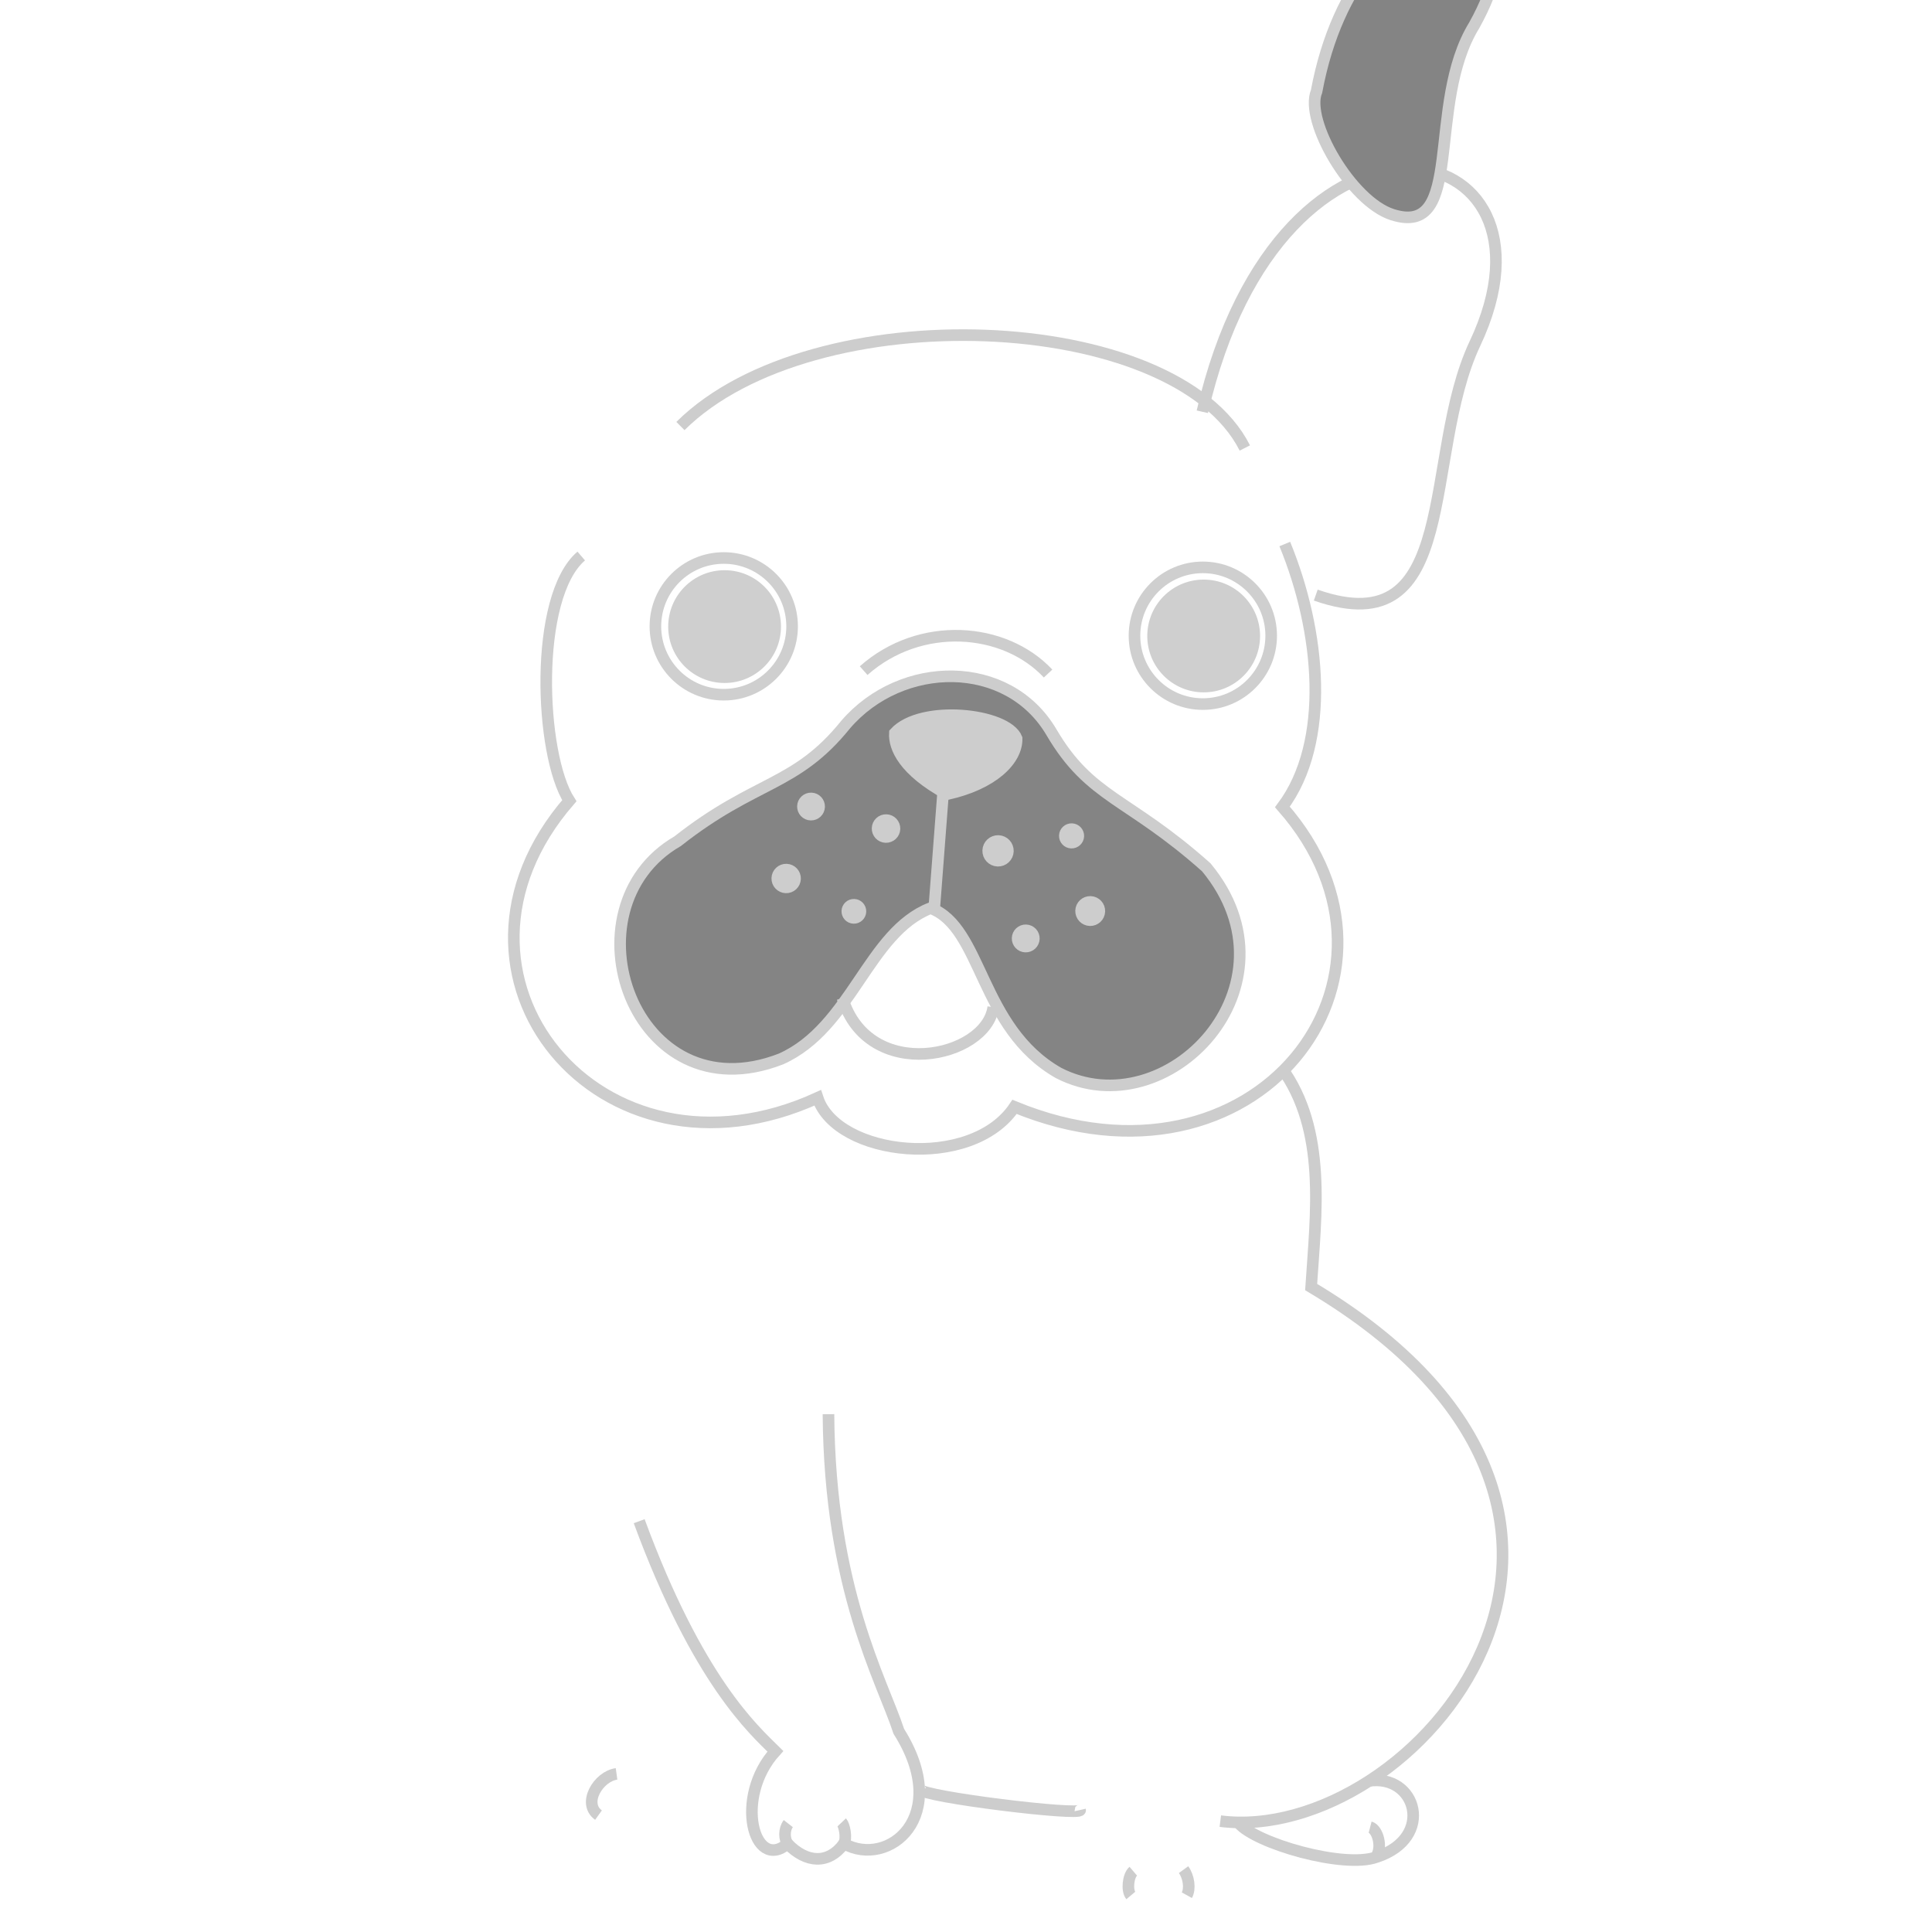
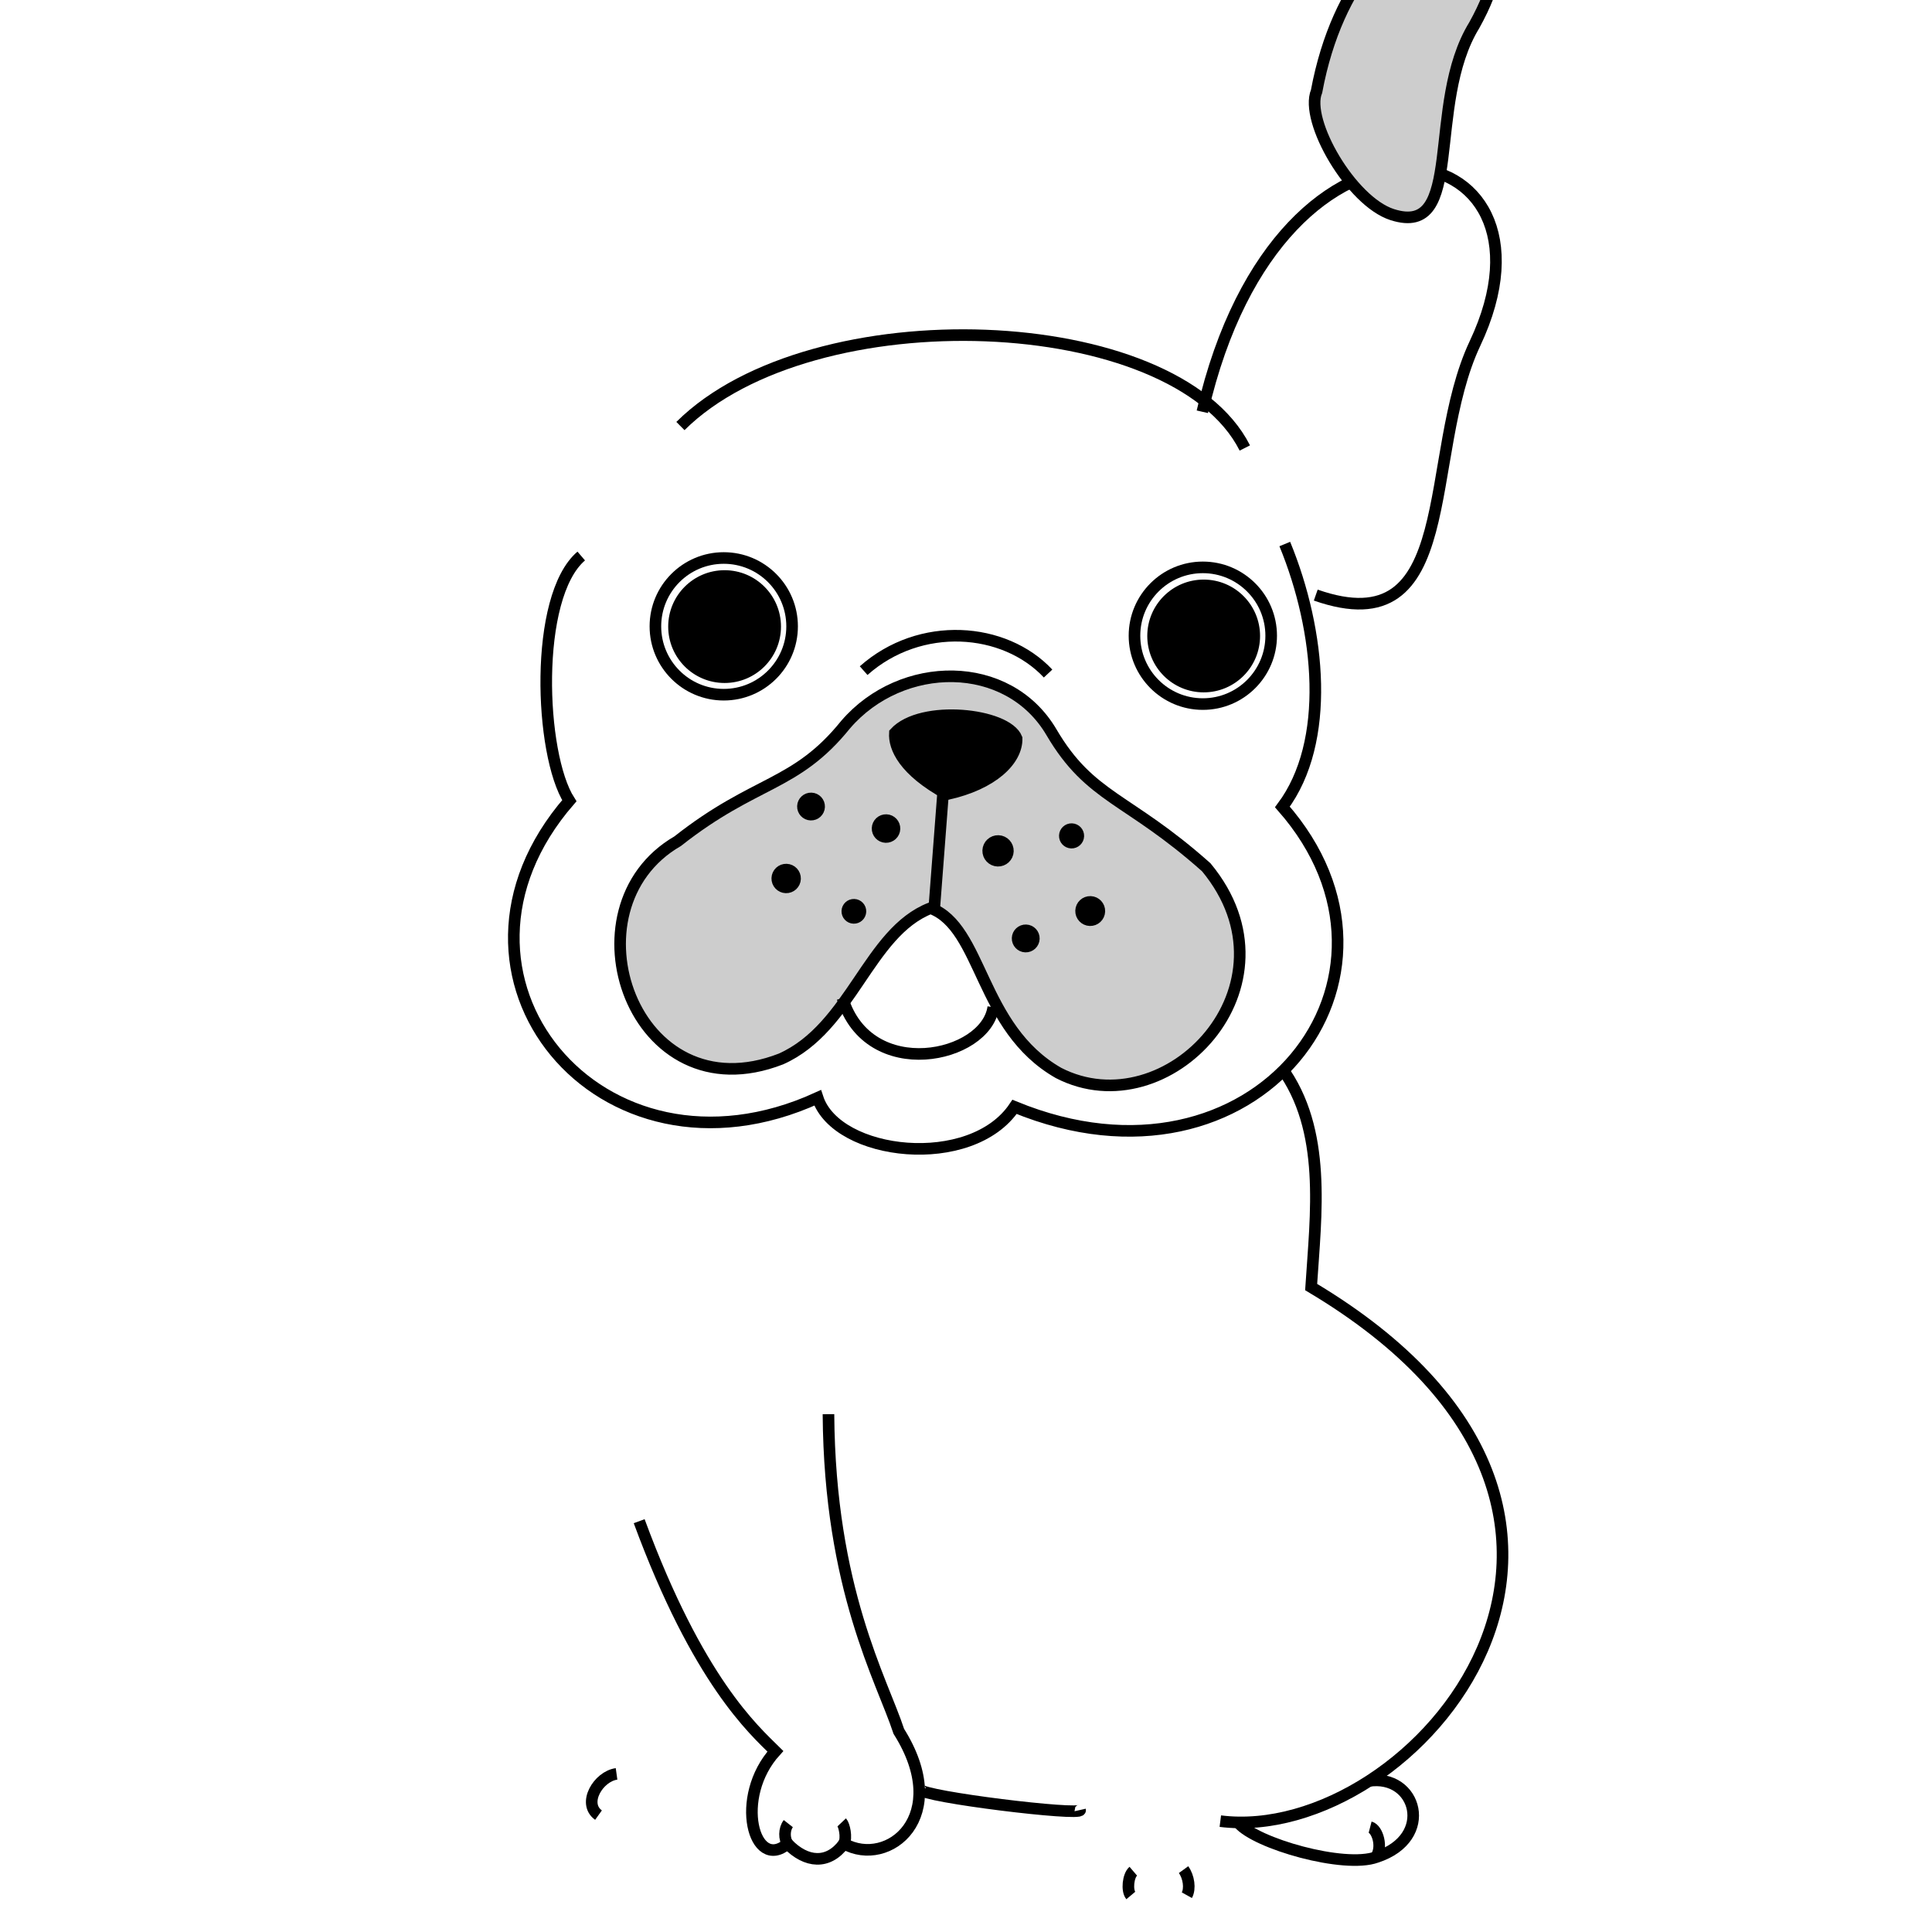
<svg xmlns="http://www.w3.org/2000/svg" viewBox="0 0 500 500">
-   <path style="fill: none; stroke-width: 3px; transform-box: fill-box; transform-origin: 50% 50%; stroke: rgb(205, 205, 205);" d="M 179.835 104.044 C 212.798 68.943 306.519 69.187 326.009 104.624" transform="matrix(0.999391, 0.0349, -0.0349, 0.999391, 0, -0.000001)" />
-   <path style="fill: none; stroke-width: 3px; transform-box: fill-box; transform-origin: 50% 50%; stroke: rgb(205, 205, 205);" d="M 337.214 129.102 C 347.266 151.309 350.959 179.833 338.969 197.124 C 379.215 239.805 335.685 300.562 272.402 277.121 C 261.807 294.19 226.846 291.496 221.386 276.559 C 166.026 304.226 116.999 248.342 154.483 201.958 C 146.389 190.24 143.396 149.541 155.354 138.56" transform="matrix(0.999391, 0.0349, -0.0349, 0.999391, 0.000001, 0)" />
-   <path style="fill: none; stroke-width: 3px; transform-box: fill-box; transform-origin: 50% 50%; stroke: rgb(205, 205, 205);" d="M 314.696 95.642 C 331.943 6.261 408.908 18.979 384.591 75.533 C 371.839 105.187 384.025 153.976 345.684 142.033" transform="matrix(0.999391, 0.0349, -0.0349, 0.999391, 0, -0.000001)" />
-   <path style="fill: none; stroke-width: 3px; transform-box: fill-box; transform-origin: 50% 50%; stroke: rgb(205, 205, 205);" d="M 115.506 85.295 C 132.753 174.675 209.946 155.393 185.629 98.839 C 172.877 69.183 190.386 20.646 152.046 32.589" transform="matrix(-0.999391, -0.0349, 0.0349, -0.999391, 0.000031, 0.000023)" />
-   <path style="stroke-width: 3px; transform-box: fill-box; transform-origin: 50% 50%; stroke: rgb(205, 205, 205); fill: rgb(132, 132, 132);" d="M 225.253 179.782 C 239.118 162.434 266.675 161.18 278.574 179.902 C 289.253 196.709 298.843 195.997 319.829 213.426 C 346.176 243.108 312.064 281.388 283.494 267.961 C 262.608 257.023 262.481 230.971 248.881 226.479 C 232.965 233.326 229.542 258.041 211.563 266.837 C 173.923 283.027 153.499 229.816 182.874 211.443 C 202.485 194.835 212.804 196.354 225.253 179.782 Z" transform="matrix(0.999391, 0.0349, -0.0349, 0.999391, 0, -0.000001)" />
-   <path style="fill: none; stroke-width: 3px; transform-box: fill-box; transform-origin: 50% 50%; stroke: rgb(205, 205, 205);" d="M 226.916 250.525 C 234.432 272.419 264.665 264.756 265.999 251.513" transform="matrix(0.999391, 0.0349, -0.0349, 0.999391, -0.000001, -0.000001)" />
-   <line style="fill: rgb(216, 216, 216); stroke-width: 3px; transform-box: fill-box; transform-origin: 50% 50%; stroke: rgb(205, 205, 205);" x1="249.844" y1="226.427" x2="251.085" y2="196.492" transform="matrix(0.999391, 0.0349, -0.0349, 0.999391, 0, 0.000001)" />
-   <path style="fill: none; stroke-width: 3px; transform-box: fill-box; transform-origin: 50% 50%; stroke: rgb(205, 205, 205);" d="M 229.433 165.654 C 243.6 152.169 265.459 153.085 277.16 164.739" transform="matrix(0.999391, 0.0349, -0.0349, 0.999391, -0.000001, 0)" />
-   <path style="stroke-width: 3px; transform-box: fill-box; transform-origin: 50% 50%; stroke: rgb(205, 205, 205); fill: rgb(205, 205, 205);" d="M 252.108 196.844 C 240.683 191.104 237.967 185.254 238.072 181.505 C 244.617 173.83 266.814 175.439 269.609 181.804 C 269.943 187.38 263.895 193.83 252.108 196.844 Z" transform="matrix(0.999391, 0.0349, -0.0349, 0.999391, 0, 0)" />
-   <ellipse style="stroke-width: 3px; transform-box: fill-box; transform-origin: 50% 50%; stroke: rgb(205, 205, 205); fill: rgb(205, 205, 205);" cx="214.067" cy="197.524" rx="2.098" ry="2.098" transform="matrix(0.999391, 0.0349, -0.0349, 0.999391, 2.851039, 3.85572)" />
-   <ellipse style="stroke-width: 3px; transform-box: fill-box; transform-origin: 50% 50%; stroke: rgb(205, 205, 205); fill: rgb(205, 205, 205);" cx="224.895" cy="219.795" rx="1.7" ry="1.7" transform="matrix(0.999391, 0.0349, -0.0349, 0.999391, 3.895632, 8.340515)" />
-   <ellipse style="stroke-width: 3px; transform-box: fill-box; transform-origin: 50% 50%; stroke: rgb(205, 205, 205); fill: rgb(205, 205, 205);" cx="230.747" cy="201.274" rx="2.19" ry="2.19" transform="matrix(0.999391, 0.0349, -0.0349, 0.999391, 5.720691, 5.22379)" />
-   <ellipse style="stroke-width: 3px; transform-box: fill-box; transform-origin: 50% 50%; stroke: rgb(205, 205, 205); fill: rgb(205, 205, 205);" cx="209.653" cy="213.581" rx="2.302" ry="2.302" transform="matrix(0.999391, 0.0349, -0.0349, 0.999391, 1.388357, 6.58499)" />
-   <ellipse style="stroke-width: 3px; transform-box: fill-box; transform-origin: 50% 50%; stroke: rgb(205, 205, 205); fill: rgb(205, 205, 205);" cx="271.351" cy="200.263" rx="1.748" ry="1.748" transform="matrix(0.999391, 0.0349, -0.0349, 0.999391, 13.12458, 6.71549)" />
-   <ellipse style="stroke-width: 3px; transform-box: fill-box; transform-origin: 50% 50%; stroke: rgb(205, 205, 205); fill: rgb(205, 205, 205);" cx="262.789" cy="223.295" rx="2.104" ry="2.104" transform="matrix(0.999391, 0.0349, -0.0349, 0.999391, 10.62184, 10.53825)" />
-   <ellipse style="stroke-width: 3px; transform-box: fill-box; transform-origin: 50% 50%; stroke: rgb(205, 205, 205); fill: rgb(205, 205, 205);" cx="255.514" cy="204.566" rx="2.55" ry="2.55" transform="matrix(0.999391, 0.0349, -0.0349, 0.999391, 10.07538, 6.842311)" />
-   <ellipse style="stroke-width: 3px; transform-box: fill-box; transform-origin: 50% 50%; stroke: rgb(205, 205, 205); fill: rgb(205, 205, 205);" cx="276.48" cy="216.406" rx="2.365" ry="2.365" transform="matrix(0.999391, 0.0349, -0.0349, 0.999391, 13.3885, 9.853935)" />
-   <path style="fill: none; stroke-width: 3px; stroke: rgb(205, 205, 205);" d="M 331.623 276.268 C 343.454 292.477 340.556 314.051 339.323 333.091 C 438.819 392.383 365.896 477.648 315.818 471.309" />
-   <path style="fill: none; stroke-width: 3px; transform-box: fill-box; transform-origin: 50% 50%; stroke: rgb(205, 205, 205);" d="M 161.344 450.949 C 177.964 435.744 177.337 396.83 171.668 377.302 C 234.745 295.415 159.664 261.141 125.327 260.53" transform="matrix(-1, 0, 0, -1, -0.000027, 9.830933)" />
-   <path style="stroke-width: 3px; transform-box: fill-box; transform-origin: 50% 50%; stroke: rgb(205, 205, 205); fill: rgb(132, 132, 132);" d="M 329.956 88.223 C 351.657 33.291 404.482 42.195 373.279 79.218 C 356.913 97.028 360.621 132.896 343.09 123.271 C 333.332 117.915 325.391 95.07 329.956 88.223 Z" transform="matrix(0.981627, -0.190809, 0.190809, 0.981627, 0.000001, -0.000001)" />
-   <path style="stroke-width: 3px; transform-box: fill-box; transform-origin: 50% 50%; stroke: rgb(205, 205, 205); fill: rgb(132, 132, 132);" d="M 121.688 90.102 C 143.389 145.035 193.861 133.171 162.658 96.148 C 146.291 78.339 151.802 38.446 134.272 48.071 C 124.514 53.427 117.123 83.256 121.688 90.102 Z" transform="matrix(-0.956304, -0.292373, 0.292373, -0.956304, -0.000014, 0.000006)" />
-   <path style="fill: none; stroke-width: 3px; stroke: rgb(205, 205, 205);" d="M 165.42 393.683 C 180.673 435.051 195.055 447.671 200.669 453.229 C 189.865 465.128 195.074 484.544 203.831 477.169 C 208.642 482.119 214.33 482.63 218.42 477.129 C 229.914 483.55 246.502 470.121 232.612 448.072 C 228.257 434.771 214.719 411.297 214.406 365.988" />
-   <path style="fill: none; stroke-width: 3px; transform-box: fill-box; transform-origin: 50% 50%; stroke: rgb(205, 205, 205);" d="M 276.531 453.473 C 294.053 412.364 301.026 403.404 306.934 393.3 C 296.392 381.149 304.333 361.582 312.481 369.889 C 317.292 364.939 322.98 364.428 327.069 369.929 C 338.564 363.508 350.798 376.332 336.907 398.381 C 329.399 412.376 326.199 448.396 325.336 494.401" transform="matrix(-1, 0, 0, -1, 0.000085, 0.00001)" />
-   <path style="fill: none; stroke-width: 3px; stroke: rgb(205, 205, 205);" d="M 238.121 463.103 C 238.545 464.988 279.913 470.058 279.546 468.42" />
-   <path style="fill: none; stroke-width: 3px; stroke: rgb(205, 205, 205);" d="M 354.132 460.927 C 366.606 458.917 371.474 475.637 356.243 480.604 C 347.839 483.674 324.944 477.066 320.571 471.81" />
-   <path style="fill: none; stroke-width: 3px; stroke: rgb(205, 205, 205);" d="M 356.018 480.715 C 357.963 478.112 356.492 473.36 354.591 472.866" />
-   <path style="fill: none; stroke-width: 3px; transform-box: fill-box; transform-origin: 50% 50%; stroke: rgb(205, 205, 205);" d="M 179.62 470.091 C 192.094 472.102 196.852 454.858 181.619 449.889 C 173.235 447.546 149.654 453.954 145.281 459.21" transform="matrix(-1, 0, 0, -1, -0.000017, 0.000018)" />
-   <path style="fill: none; stroke-width: 3px; stroke: rgb(205, 205, 205);" d="M 159.562 459.079 C 154.832 459.741 150.652 466.719 154.892 469.752" />
-   <path style="fill: none; stroke-width: 3px; stroke: rgb(205, 205, 205);" d="M 203.973 477.388 C 202.835 475.896 202.936 473.331 204.016 471.953" />
-   <path style="fill: none; stroke-width: 3px; stroke: rgb(205, 205, 205);" d="M 218.374 477.254 C 219.284 475.501 218.425 472.228 217.846 471.616" />
-   <path style="fill: none; stroke-width: 3px; stroke: rgb(205, 205, 205);" d="M 292.649 490.554 C 291.574 489.272 291.941 485.425 293.295 484.267" />
-   <path style="fill: none; stroke-width: 3px; stroke: rgb(205, 205, 205);" d="M 307.155 490.478 C 308.085 488.805 307.663 485.736 306.303 483.861" />
-   <ellipse style="stroke-width: 3px; stroke: rgb(207, 207, 207); fill: none;" cx="187.307" cy="162.099" rx="17.689" ry="17.689" />
-   <ellipse style="stroke: rgb(207, 207, 207); fill: rgb(207, 207, 207);" cx="187.524" cy="162.163" rx="14.094" ry="14.094" />
-   <ellipse style="stroke-width: 3px; stroke: rgb(207, 207, 207); fill: none;" cx="311.292" cy="164.525" rx="17.689" ry="17.689" />
-   <ellipse style="stroke: rgb(207, 207, 207); fill: rgb(207, 207, 207);" cx="311.509" cy="164.589" rx="14.094" ry="14.094" />
+   <path style="fill: none; stroke-width: 3px; stroke: rgb(0, 0, 0); transform-origin: 252.922px 91.253px;" d="M 179.835 104.044 C 212.798 68.943 306.519 69.187 326.009 104.624" transform="matrix(0.999391, 0.03490001, -0.03490001, 0.999391, -3.73549e-7, 5.32212e-7)" />
+   <path style="fill: none; stroke-width: 3px; stroke: rgb(0, 0, 0); transform-origin: 247.92px 208.988px;" d="M 337.214 129.102 C 347.266 151.309 350.959 179.833 338.969 197.124 C 379.215 239.805 335.685 300.562 272.402 277.121 C 261.807 294.19 226.846 291.496 221.386 276.559 C 166.026 304.226 116.999 248.342 154.483 201.958 C 146.389 190.24 143.396 149.541 155.354 138.56" transform="matrix(0.999391, 0.03490001, -0.03490001, 0.999391, 3.26265e-7, 8.80829e-7)" />
+   <path style="fill: none; stroke-width: 3px; stroke: rgb(0, 0, 0); transform-origin: 351.997px 87.353px;" d="M 314.696 95.642 C 331.943 6.261 408.908 18.979 384.591 75.533 C 371.839 105.187 384.025 153.976 345.684 142.033" transform="matrix(0.999391, 0.03490001, -0.03490001, 0.999391, -2.96095e-7, -1.7573e-8)" />
+   <path style="fill: none; stroke-width: 3px; stroke: rgb(0, 0, 0); transform-origin: 152.915px 88.774px;" d="M 115.506 85.295 C 132.753 174.675 209.946 155.393 185.629 98.839 C 172.877 69.183 190.386 20.646 152.046 32.589" transform="matrix(-0.999391, -0.03490001, 0.03490001, -0.999391, 8.80797e-7, 0.0000134014)" />
+   <path style="stroke-width: 3px; stroke: rgb(0, 0, 0); fill: rgb(205, 205, 205); transform-origin: 249.088px 218.519px;" d="M 225.253 179.782 C 239.118 162.434 266.675 161.18 278.574 179.902 C 289.253 196.709 298.843 195.997 319.829 213.426 C 346.176 243.108 312.064 281.388 283.494 267.961 C 262.608 257.023 262.481 230.971 248.881 226.479 C 232.965 233.326 229.542 258.041 211.563 266.837 C 173.923 283.027 153.499 229.816 182.874 211.443 C 202.485 194.835 212.804 196.354 225.253 179.782 Z" transform="matrix(0.999391, 0.03490001, -0.03490001, 0.999391, -8.17873e-7, 9.3963e-8)" />
+   <path style="fill: none; stroke-width: 3px; stroke: rgb(0, 0, 0); transform-origin: 246.457px 257.418px;" d="M 226.916 250.525 C 234.432 272.419 264.665 264.756 265.999 251.513" transform="matrix(0.999391, 0.03490001, -0.03490001, 0.999391, -0.000002059225, 6.57658e-7)" />
+   <line style="fill: rgb(216, 216, 216); stroke-width: 3px; stroke: rgb(0, 0, 0); transform-origin: 250.465px 211.46px;" x1="249.844" y1="226.427" x2="251.085" y2="196.492" transform="matrix(0.999391, 0.03490001, -0.03490001, 0.999391, -9.69034e-7, 0.000001769163)" />
+   <path style="fill: none; stroke-width: 3px; stroke: rgb(0, 0, 0); transform-origin: 253.297px 160.712px;" d="M 229.433 165.654 C 243.6 152.169 265.459 153.085 277.16 164.739" transform="matrix(0.999391, 0.03490001, -0.03490001, 0.999391, -0.000001302434, 0.000001382244)" />
+   <path style="stroke-width: 3px; stroke: rgb(0, 0, 0); transform-origin: 253.846px 186.605px;" d="M 252.108 196.844 C 240.683 191.104 237.967 185.254 238.072 181.505 C 244.617 173.83 266.814 175.439 269.609 181.804 C 269.943 187.38 263.895 193.83 252.108 196.844 Z" transform="matrix(0.999391, 0.03490001, -0.03490001, 0.999391, -4.53439e-7, 0.000001240819)" />
+   <ellipse style="stroke-width: 3px; stroke: rgb(0, 0, 0); transform-origin: 214.067px 197.524px;" cx="214.067" cy="197.524" rx="2.098" ry="2.098" transform="matrix(0.999391, 0.03490001, -0.03490001, 0.999391, 2.851039, 3.855721)" />
+   <ellipse style="stroke-width: 3px; stroke: rgb(0, 0, 0); transform-origin: 224.895px 219.795px;" cx="224.895" cy="219.795" rx="1.7" ry="1.7" transform="matrix(0.999391, 0.03490001, -0.03490001, 0.999391, 3.895632, 8.340516)" />
+   <ellipse style="stroke-width: 3px; stroke: rgb(0, 0, 0); transform-origin: 230.747px 201.274px;" cx="230.747" cy="201.274" rx="2.19" ry="2.19" transform="matrix(0.999391, 0.03490001, -0.03490001, 0.999391, 5.72069, 5.223791)" />
+   <ellipse style="stroke-width: 3px; stroke: rgb(0, 0, 0); transform-origin: 209.653px 213.581px;" cx="209.653" cy="213.581" rx="2.302" ry="2.302" transform="matrix(0.999391, 0.03490001, -0.03490001, 0.999391, 1.388356, 6.584991)" />
+   <ellipse style="stroke-width: 3px; stroke: rgb(0, 0, 0); transform-origin: 271.351px 200.263px;" cx="271.351" cy="200.263" rx="1.748" ry="1.748" transform="matrix(0.999391, 0.03490001, -0.03490001, 0.999391, 13.12458, 6.715491)" />
+   <ellipse style="stroke-width: 3px; stroke: rgb(0, 0, 0); transform-origin: 262.789px 223.295px;" cx="262.789" cy="223.295" rx="2.104" ry="2.104" transform="matrix(0.999391, 0.03490001, -0.03490001, 0.999391, 10.62184, 10.53825)" />
+   <ellipse style="stroke-width: 3px; stroke: rgb(0, 0, 0); transform-origin: 255.514px 204.566px;" cx="255.514" cy="204.566" rx="2.55" ry="2.55" transform="matrix(0.999391, 0.03490001, -0.03490001, 0.999391, 10.07538, 6.842312)" />
+   <ellipse style="stroke-width: 3px; stroke: rgb(0, 0, 0); transform-origin: 276.48px 216.406px;" cx="276.48" cy="216.406" rx="2.365" ry="2.365" transform="matrix(0.999391, 0.03490001, -0.03490001, 0.999391, 13.3885, 9.853936)" />
+   <path style="fill: none; stroke-width: 3px; stroke: rgb(0, 0, 0);" d="M 331.623 276.268 C 343.454 292.477 340.556 314.051 339.323 333.091 C 438.819 392.383 365.896 477.648 315.818 471.309" />
+   <path style="fill: none; stroke-width: 3px; stroke: rgb(0, 0, 0); transform-origin: 160.706px 355.74px;" d="M 161.344 450.949 C 177.964 435.744 177.337 396.83 171.668 377.302 C 234.745 295.415 159.664 261.141 125.327 260.53" transform="matrix(-1, 0, 0, -1, -0.00003051758, 9.830933)" />
+   <path style="stroke-width: 3px; stroke: rgb(0, 0, 0); fill: rgb(205, 205, 205); transform-origin: 355.765px 87.06px;" d="M 329.956 88.223 C 351.657 33.291 404.482 42.195 373.279 79.218 C 356.913 97.028 360.621 132.896 343.09 123.271 C 333.332 117.915 325.391 95.07 329.956 88.223 Z" transform="matrix(0.981627, -0.190809, 0.190809, 0.981627, -0.00000215404, 0.000002459098)" />
+   <path style="stroke-width: 3px; stroke: rgb(0, 0, 0); fill: rgb(205, 205, 205); transform-origin: 146.439px 87.118px;" d="M 121.688 90.102 C 143.389 145.035 193.861 133.171 162.658 96.148 C 146.291 78.339 151.802 38.446 134.272 48.071 C 124.514 53.427 117.123 83.256 121.688 90.102 Z" transform="matrix(-0.956304, -0.2923731, 0.2923731, -0.956304, -0.00003623811, -0.00001035103)" />
+   <path style="fill: none; stroke-width: 3px; stroke: rgb(0, 0, 0);" d="M 165.42 393.683 C 180.673 435.051 195.055 447.671 200.669 453.229 C 189.865 465.128 195.074 484.544 203.831 477.169 C 208.642 482.119 214.33 482.63 218.42 477.129 C 229.914 483.55 246.502 470.121 232.612 448.072 C 228.257 434.771 214.719 411.297 214.406 365.988" />
+   <path style="fill: none; stroke-width: 3px; stroke: rgb(0, 0, 0); transform-origin: 309.814px 430.194px;" d="M 276.531 453.473 C 294.053 412.364 301.026 403.404 306.934 393.3 C 296.392 381.149 304.333 361.582 312.481 369.889 C 317.292 364.939 322.98 364.428 327.069 369.929 C 338.564 363.508 350.798 376.332 336.907 398.381 C 329.399 412.376 326.199 448.396 325.336 494.401" transform="matrix(-1, 0, 0, -1, 0.0001220703, 0.00006103516)" />
+   <path style="fill: none; stroke-width: 3px; stroke: rgb(0, 0, 0);" d="M 238.121 463.103 C 238.545 464.988 279.913 470.058 279.546 468.42" />
+   <path style="fill: none; stroke-width: 3px; stroke: rgb(0, 0, 0);" d="M 354.132 460.927 C 366.606 458.917 371.474 475.637 356.243 480.604 C 347.839 483.674 324.944 477.066 320.571 471.81" />
+   <path style="fill: none; stroke-width: 3px; stroke: rgb(0, 0, 0);" d="M 356.018 480.715 C 357.963 478.112 356.492 473.36 354.591 472.866" />
+   <path style="fill: none; stroke-width: 3px; stroke: rgb(0, 0, 0); transform-origin: 168.221px 459.822px;" d="M 179.62 470.091 C 192.094 472.102 196.852 454.858 181.619 449.889 C 173.235 447.546 149.654 453.954 145.281 459.21" transform="matrix(-1, 0, 0, -1, 0, 0.00006103516)" />
+   <path style="fill: none; stroke-width: 3px; stroke: rgb(0, 0, 0);" d="M 159.562 459.079 C 154.832 459.741 150.652 466.719 154.892 469.752" />
+   <path style="fill: none; stroke-width: 3px; stroke: rgb(0, 0, 0);" d="M 203.973 477.388 C 202.835 475.896 202.936 473.331 204.016 471.953" />
+   <path style="fill: none; stroke-width: 3px; stroke: rgb(0, 0, 0);" d="M 218.374 477.254 C 219.284 475.501 218.425 472.228 217.846 471.616" />
+   <path style="fill: none; stroke-width: 3px; stroke: rgb(0, 0, 0);" d="M 292.649 490.554 C 291.574 489.272 291.941 485.425 293.295 484.267" />
+   <path style="fill: none; stroke-width: 3px; stroke: rgb(0, 0, 0);" d="M 307.155 490.478 C 308.085 488.805 307.663 485.736 306.303 483.861" />
+   <ellipse style="stroke-width: 3px; fill: none; stroke: rgb(0, 0, 0);" cx="187.307" cy="162.099" rx="17.689" ry="17.689" />
+   <ellipse style="stroke: rgb(0, 0, 0);" cx="187.524" cy="162.163" rx="14.094" ry="14.094" />
+   <ellipse style="stroke-width: 3px; fill: none; stroke: rgb(0, 0, 0);" cx="311.292" cy="164.525" rx="17.689" ry="17.689" />
+   <ellipse style="stroke: rgb(0, 0, 0);" cx="311.509" cy="164.589" rx="14.094" ry="14.094" />
</svg>
